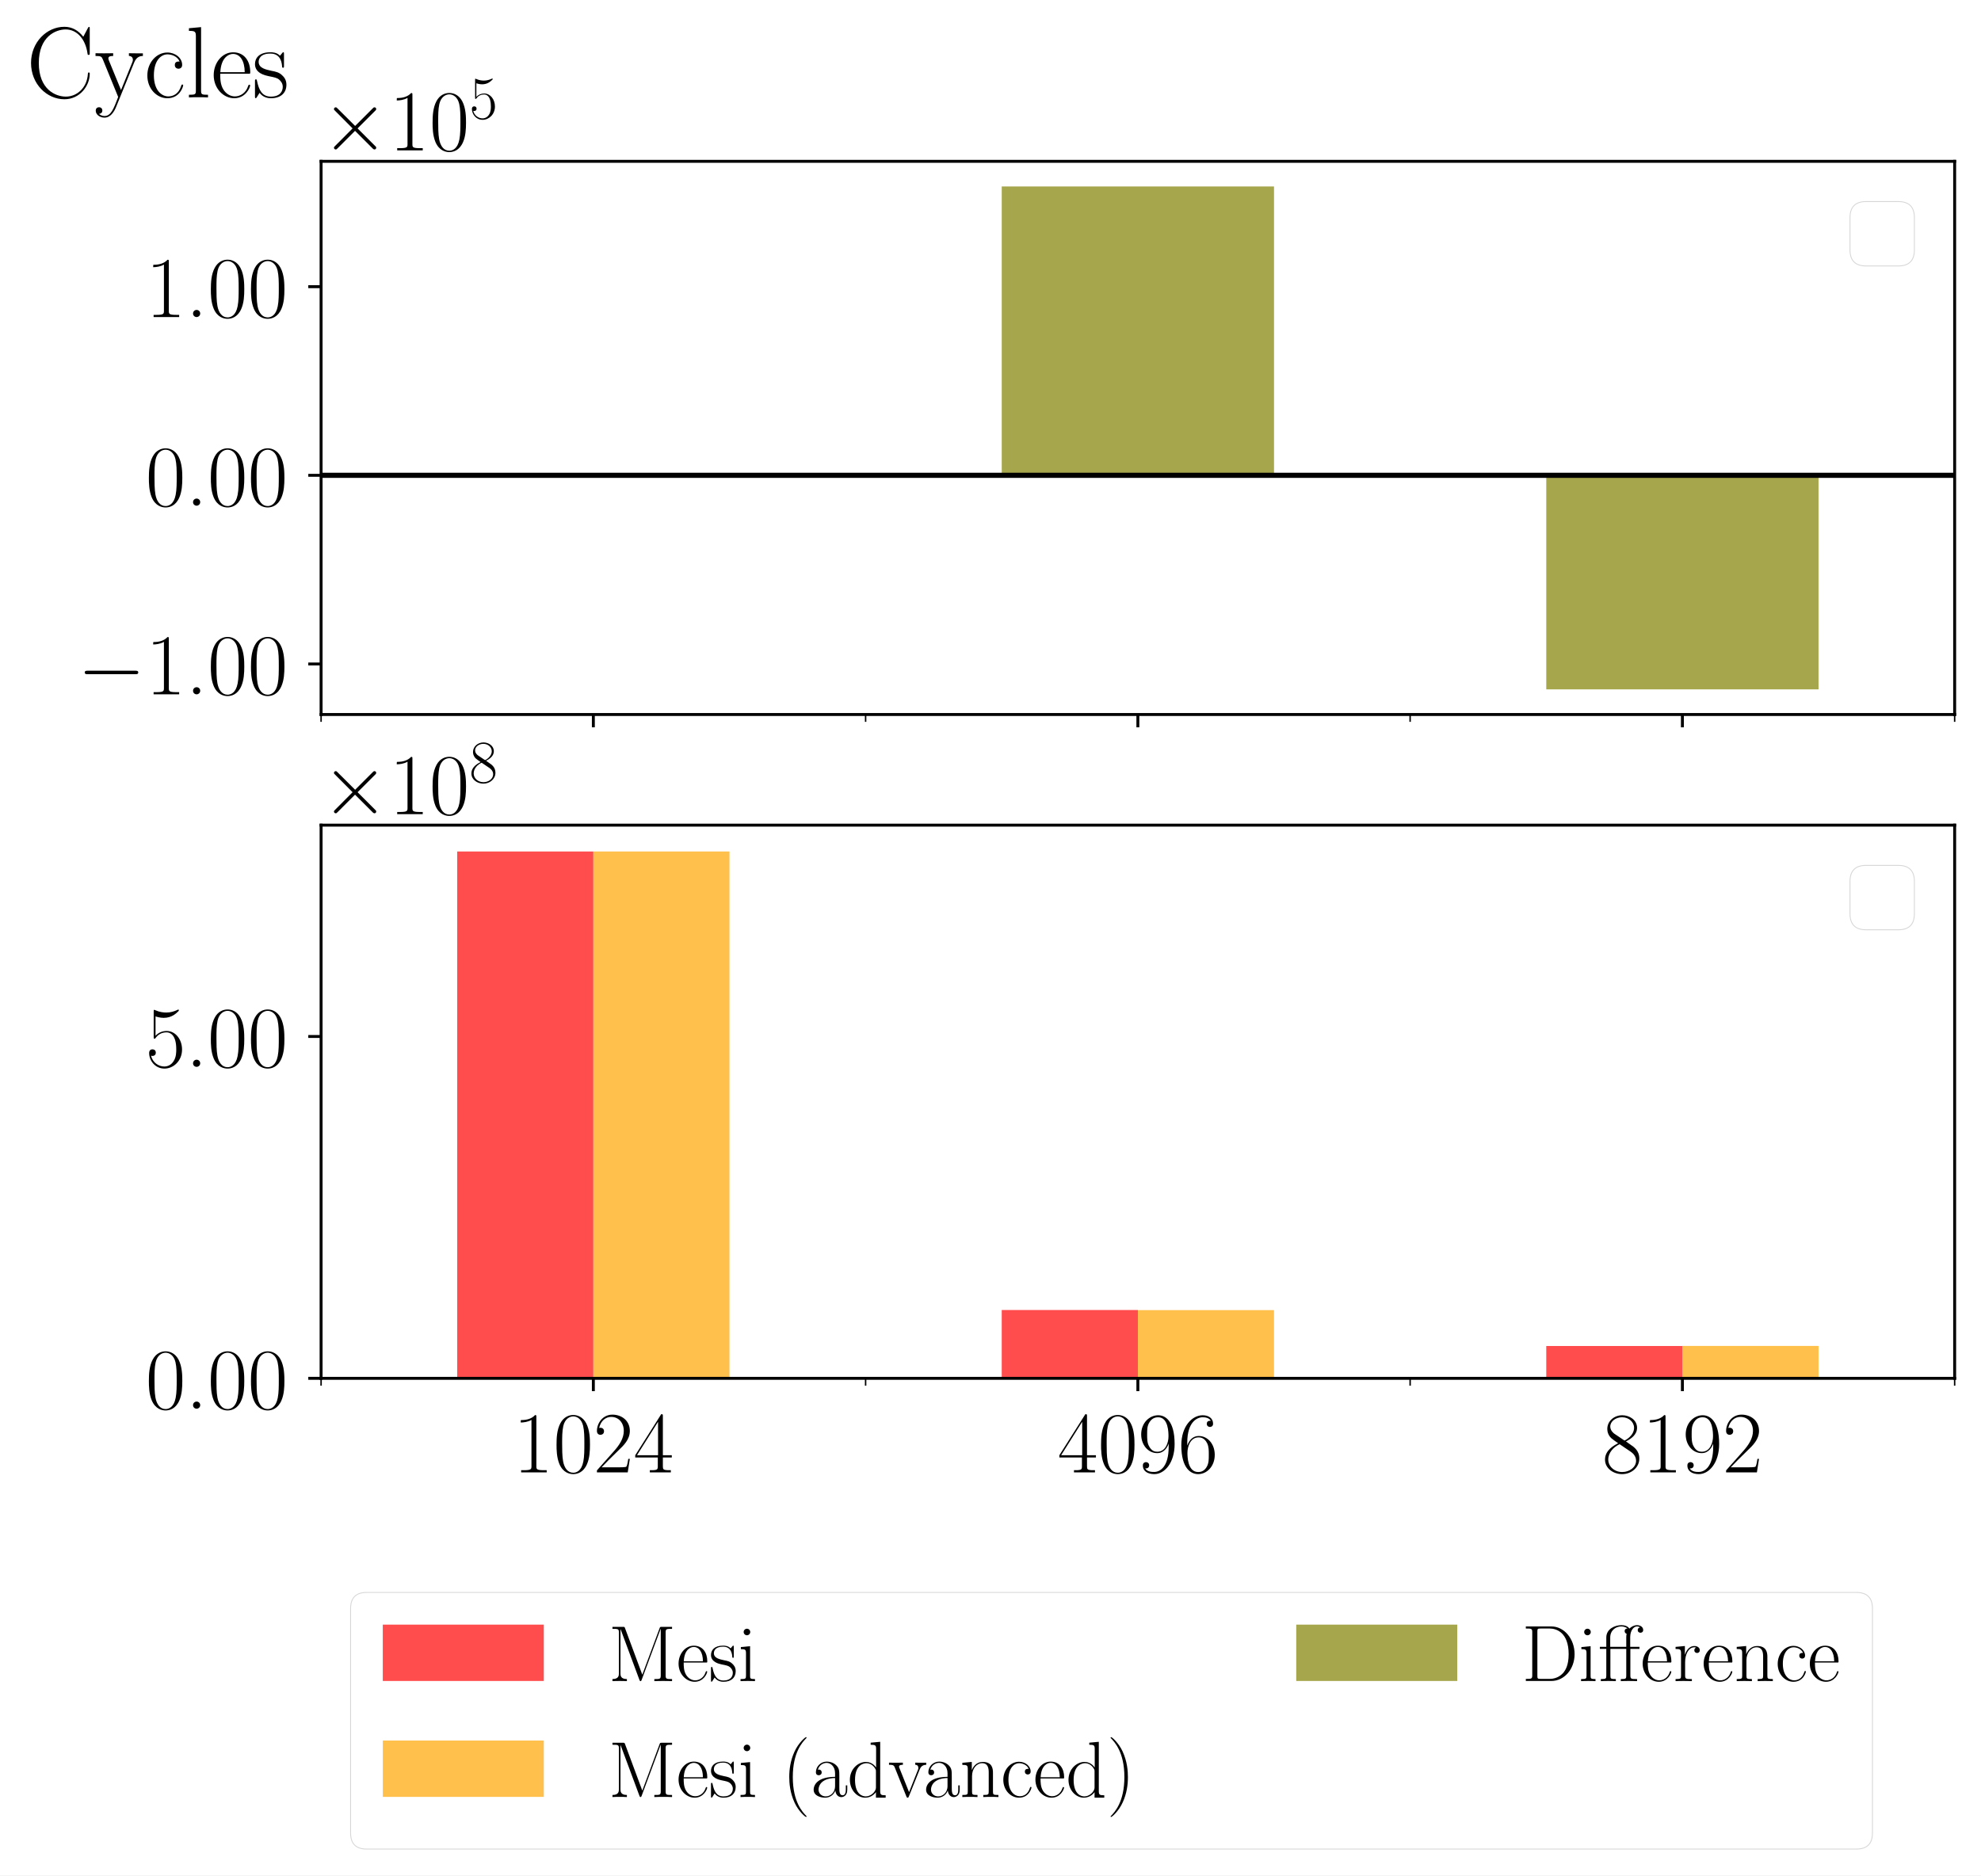
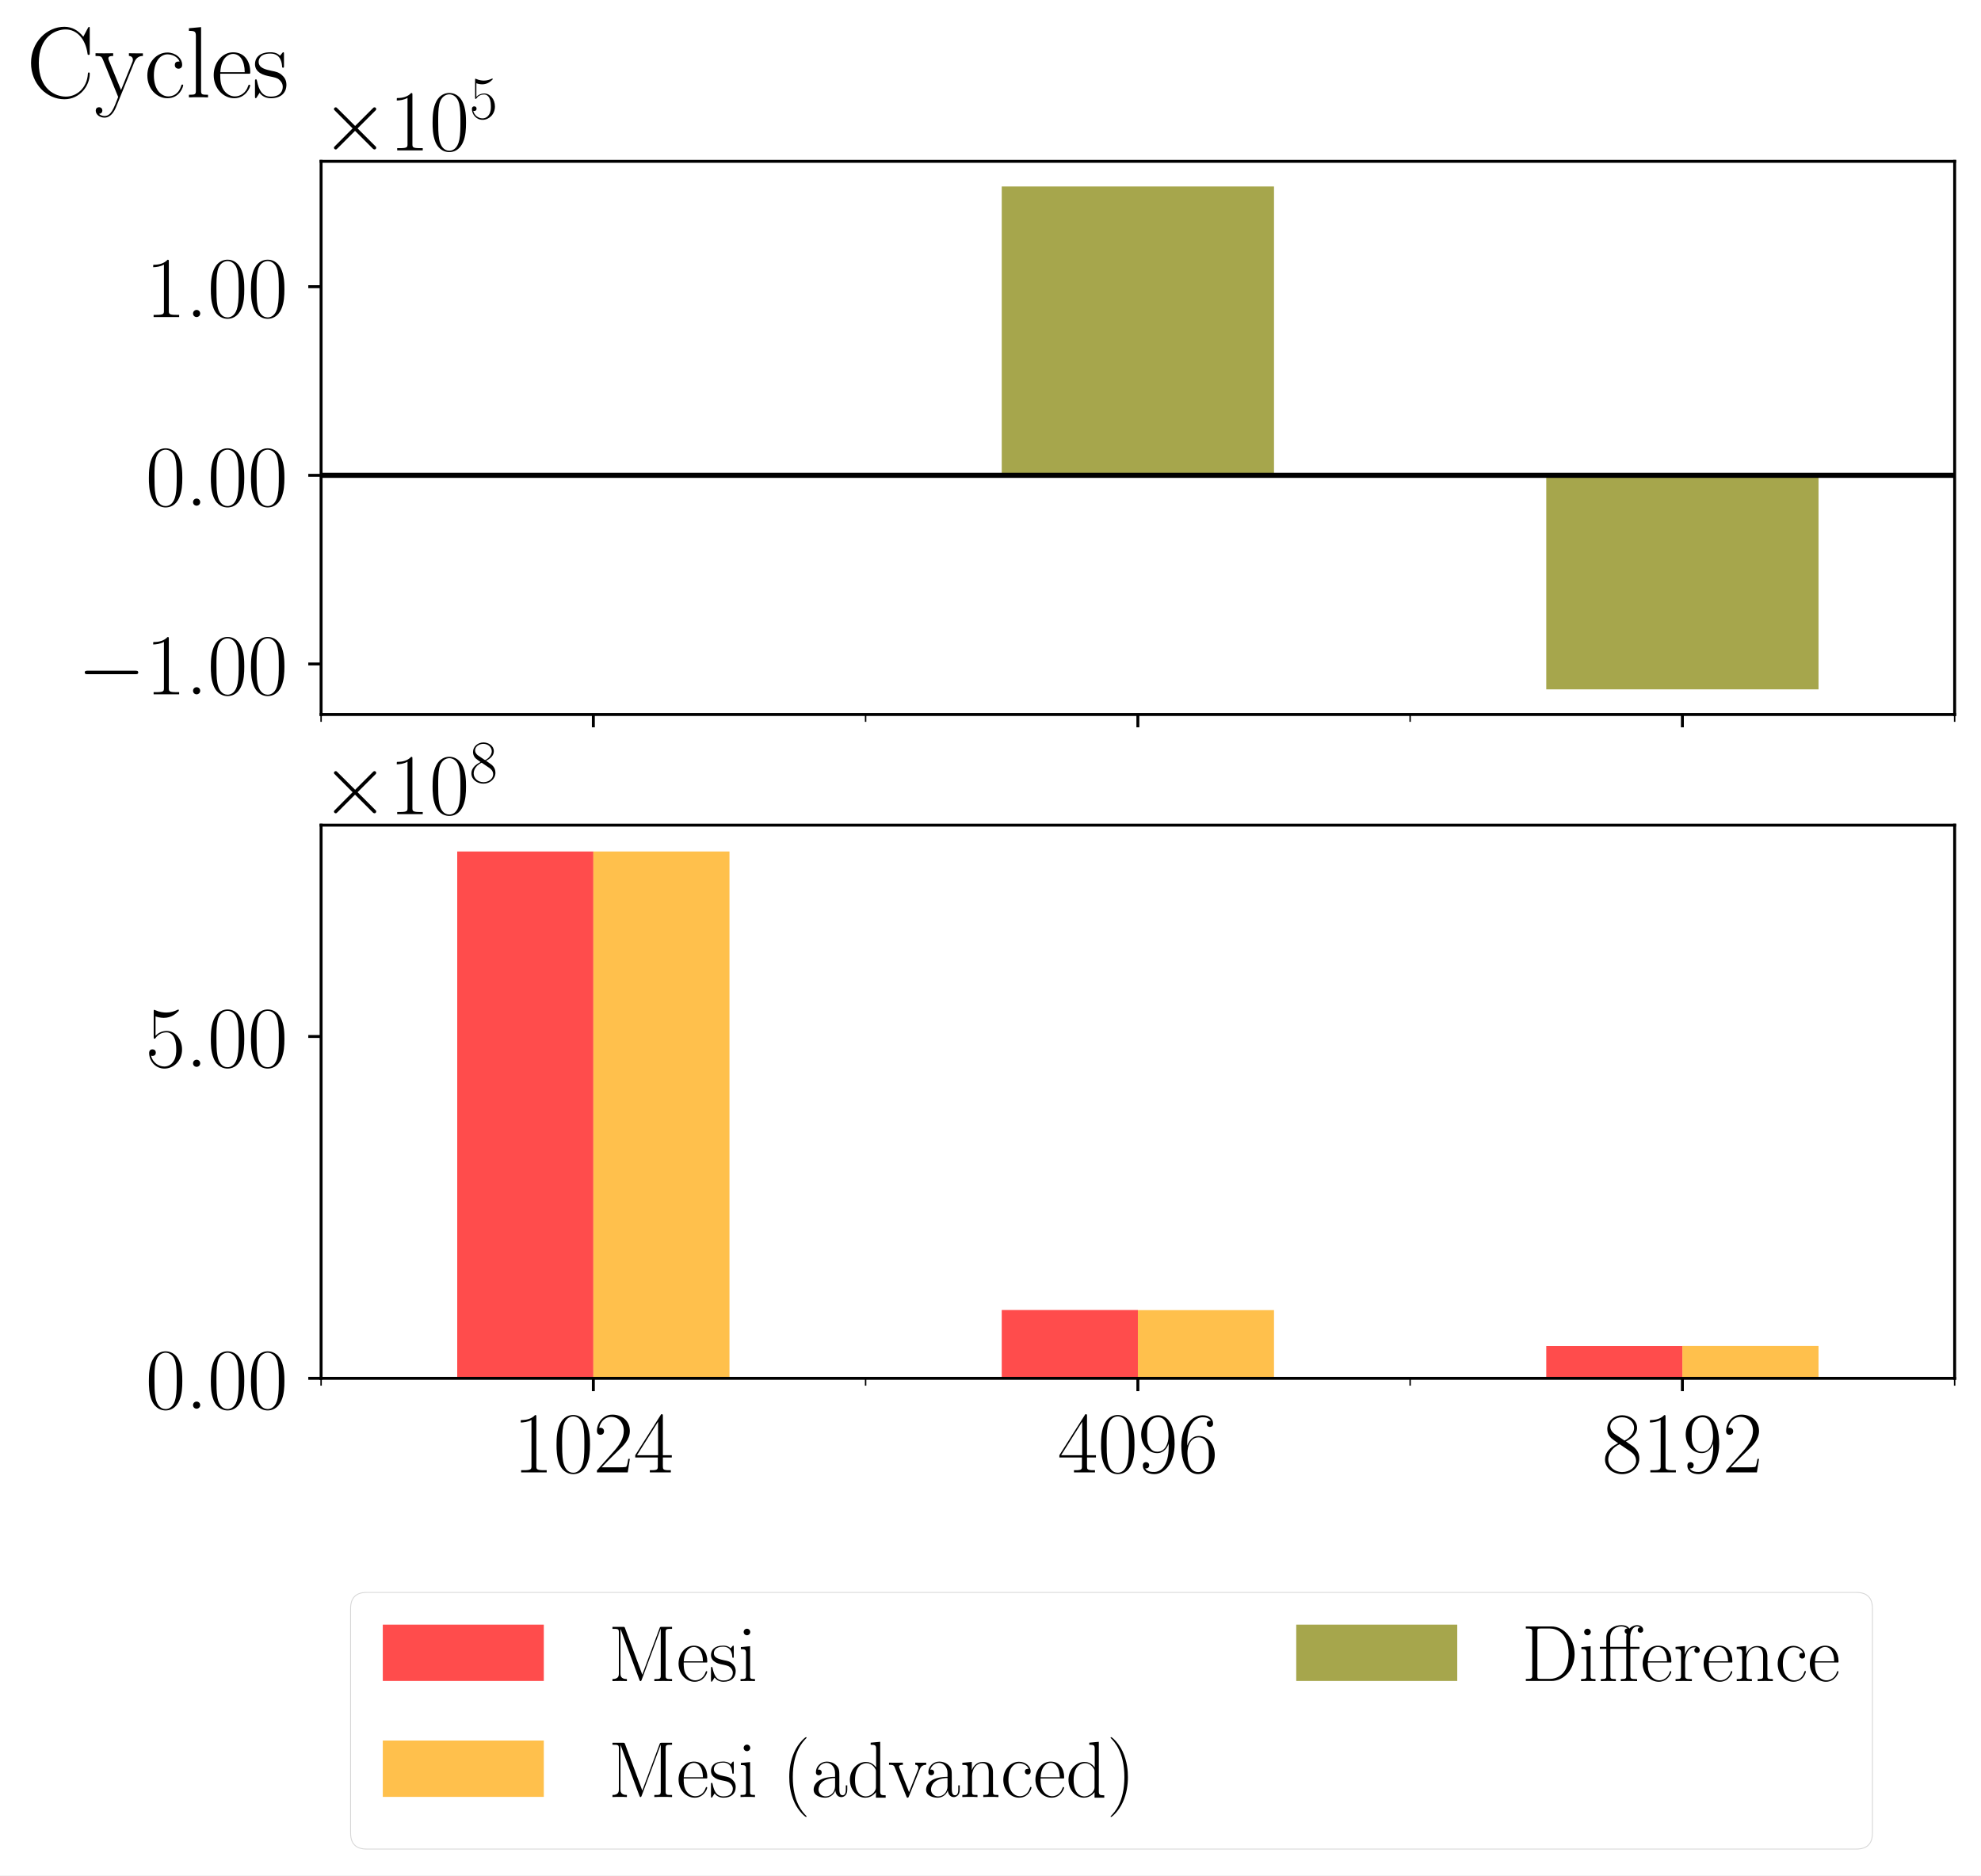
<svg xmlns="http://www.w3.org/2000/svg" xmlns:xlink="http://www.w3.org/1999/xlink" width="541.343pt" height="512.597pt" viewBox="0 0 541.343 512.597" version="1.1">
  <defs>
    <style type="text/css">*{stroke-linejoin: round; stroke-linecap: butt}</style>
  </defs>
  <g id="figure_1">
    <g id="patch_1">
      <path d="M 0 512.597  L 541.343 512.597  L 541.343 0  L 0 0  z " style="fill: #ffffff" />
    </g>
    <g id="axes_1">
      <g id="patch_2">
        <path d="M 87.743 195.294  L 534.143 195.294  L 534.143 44.094  L 87.743 44.094  z " style="fill: #ffffff" />
      </g>
      <g id="patch_3">
-         <path d="M 124.943 129.917  L 199.343 129.917  L 199.343 129.917  L 124.943 129.917  z " clip-path="url(#p1615f0c274)" style="fill: #808000; opacity: 0.7" />
+         <path d="M 124.943 129.917  L 199.343 129.917  L 199.343 129.917  L 124.943 129.917  z " clip-path="url(#pe94040ec14)" style="fill: #808000; opacity: 0.7" />
      </g>
      <g id="patch_4">
-         <path d="M 273.743 129.917  L 348.143 129.917  L 348.143 50.966  L 273.743 50.966  z " clip-path="url(#p1615f0c274)" style="fill: #808000; opacity: 0.7" />
+         <path d="M 273.743 129.917  L 348.143 129.917  L 348.143 50.966  L 273.743 50.966  z " clip-path="url(#pe94040ec14)" style="fill: #808000; opacity: 0.7" />
      </g>
      <g id="patch_5">
-         <path d="M 422.543 129.917  L 496.943 129.917  L 496.943 188.421  L 422.543 188.421  z " clip-path="url(#p1615f0c274)" style="fill: #808000; opacity: 0.7" />
+         <path d="M 422.543 129.917  L 496.943 129.917  L 496.943 188.421  L 422.543 188.421  z " clip-path="url(#pe94040ec14)" style="fill: #808000; opacity: 0.7" />
      </g>
      <g id="matplotlib.axis_1">
        <g id="xtick_1">
          <g id="line2d_1">
            <defs>
-               <path id="mb2a5b964a5" d="M 0 0  L 0 3.5  " style="stroke: #000000; stroke-width: 0.8" />
+               <path id="mbce9e955ef" d="M 0 0  L 0 3.5  " style="stroke: #000000; stroke-width: 0.8" />
            </defs>
            <g>
-               <use xlink:href="#mb2a5b964a5" x="162.143" y="195.294" style="stroke: #000000; stroke-width: 0.8" />
+               <use xlink:href="#mbce9e955ef" x="162.143" y="195.294" style="stroke: #000000; stroke-width: 0.8" />
            </g>
          </g>
        </g>
        <g id="xtick_2">
          <g id="line2d_2">
            <g>
-               <use xlink:href="#mb2a5b964a5" x="310.943" y="195.294" style="stroke: #000000; stroke-width: 0.8" />
+               <use xlink:href="#mbce9e955ef" x="310.943" y="195.294" style="stroke: #000000; stroke-width: 0.8" />
            </g>
          </g>
        </g>
        <g id="xtick_3">
          <g id="line2d_3">
            <g>
-               <use xlink:href="#mb2a5b964a5" x="459.743" y="195.294" style="stroke: #000000; stroke-width: 0.8" />
+               <use xlink:href="#mbce9e955ef" x="459.743" y="195.294" style="stroke: #000000; stroke-width: 0.8" />
            </g>
          </g>
        </g>
        <g id="xtick_4">
          <g id="line2d_4">
            <defs>
-               <path id="m99816c0e45" d="M 0 0  L 0 2  " style="stroke: #000000; stroke-width: 0.4" />
+               <path id="mc135e0cf65" d="M 0 0  L 0 2  " style="stroke: #000000; stroke-width: 0.4" />
            </defs>
            <g>
-               <use xlink:href="#m99816c0e45" x="87.743" y="195.294" style="stroke: #000000; stroke-width: 0.4" />
+               <use xlink:href="#mc135e0cf65" x="87.743" y="195.294" style="stroke: #000000; stroke-width: 0.4" />
            </g>
          </g>
        </g>
        <g id="xtick_5">
          <g id="line2d_5">
            <g>
-               <use xlink:href="#m99816c0e45" x="236.543" y="195.294" style="stroke: #000000; stroke-width: 0.4" />
+               <use xlink:href="#mc135e0cf65" x="236.543" y="195.294" style="stroke: #000000; stroke-width: 0.4" />
            </g>
          </g>
        </g>
        <g id="xtick_6">
          <g id="line2d_6">
            <g>
-               <use xlink:href="#m99816c0e45" x="385.343" y="195.294" style="stroke: #000000; stroke-width: 0.4" />
+               <use xlink:href="#mc135e0cf65" x="385.343" y="195.294" style="stroke: #000000; stroke-width: 0.4" />
            </g>
          </g>
        </g>
        <g id="xtick_7">
          <g id="line2d_7">
            <g>
-               <use xlink:href="#m99816c0e45" x="534.143" y="195.294" style="stroke: #000000; stroke-width: 0.4" />
+               <use xlink:href="#mc135e0cf65" x="534.143" y="195.294" style="stroke: #000000; stroke-width: 0.4" />
            </g>
          </g>
        </g>
      </g>
      <g id="matplotlib.axis_2">
        <g id="ytick_1">
          <g id="line2d_8">
            <defs>
-               <path id="m7b790ea68e" d="M 0 0  L -3.5 0  " style="stroke: #000000; stroke-width: 0.8" />
+               <path id="m83513dfde8" d="M 0 0  L -3.5 0  " style="stroke: #000000; stroke-width: 0.8" />
            </defs>
            <g>
-               <use xlink:href="#m7b790ea68e" x="87.743" y="181.477" style="stroke: #000000; stroke-width: 0.8" />
+               <use xlink:href="#m83513dfde8" x="87.743" y="181.477" style="stroke: #000000; stroke-width: 0.8" />
            </g>
          </g>
          <g id="text_1">
            <g transform="translate(21.17931 189.7796)scale(0.24 -0.24)">
              <defs>
                <path id="CMSY10-0" d="M 4218 1472  C 4326 1472 4442 1472 4442 1600  C 4442 1728 4326 1728 4218 1728  L 755 1728  C 646 1728 531 1728 531 1600  C 531 1472 646 1472 755 1472  L 4218 1472  z " transform="scale(0.015625)" />
                <path id="CMR17-31" d="M 1702 4058  C 1702 4192 1696 4192 1606 4192  C 1357 3916 979 3827 621 3827  C 602 3827 570 3827 563 3808  C 557 3795 557 3782 557 3648  C 755 3648 1088 3686 1344 3839  L 1344 461  C 1344 236 1331 160 781 160  L 589 160  L 589 0  C 896 0 1216 0 1523 0  C 1830 0 2150 0 2458 0  L 2458 160  L 2266 160  C 1715 160 1702 230 1702 458  L 1702 4058  z " transform="scale(0.015625)" />
                <path id="CMR17-2e" d="M 1062 261  C 1062 420 934 522 800 522  C 672 522 538 420 538 261  C 538 102 666 0 800 0  C 928 0 1062 102 1062 261  z " transform="scale(0.015625)" />
                <path id="CMR17-30" d="M 2688 2025  C 2688 2416 2682 3080 2413 3591  C 2176 4039 1798 4198 1466 4198  C 1158 4198 768 4058 525 3597  C 269 3118 243 2524 243 2025  C 243 1661 250 1106 448 619  C 723 -39 1216 -128 1466 -128  C 1760 -128 2208 -7 2470 600  C 2662 1042 2688 1559 2688 2025  z M 1466 -26  C 1056 -26 813 325 723 812  C 653 1188 653 1738 653 2096  C 653 2588 653 2997 736 3387  C 858 3929 1216 4096 1466 4096  C 1728 4096 2067 3923 2189 3400  C 2272 3036 2278 2607 2278 2096  C 2278 1680 2278 1169 2202 792  C 2067 95 1690 -26 1466 -26  z " transform="scale(0.015625)" />
              </defs>
              <use xlink:href="#CMSY10-0" transform="scale(0.996264)" />
              <use xlink:href="#CMR17-31" transform="translate(77.48747 0)scale(0.996264)" />
              <use xlink:href="#CMR17-2e" transform="translate(123.1779 0)scale(0.996264)" />
              <use xlink:href="#CMR17-30" transform="translate(148.049 0)scale(0.996264)" />
              <use xlink:href="#CMR17-30" transform="translate(193.7395 0)scale(0.996264)" />
            </g>
          </g>
        </g>
        <g id="ytick_2">
          <g id="line2d_9">
            <g>
-               <use xlink:href="#m7b790ea68e" x="87.743" y="129.917" style="stroke: #000000; stroke-width: 0.8" />
+               <use xlink:href="#m83513dfde8" x="87.743" y="129.917" style="stroke: #000000; stroke-width: 0.8" />
            </g>
          </g>
          <g id="text_2">
            <g transform="translate(39.77631 138.2197)scale(0.24 -0.24)">
              <use xlink:href="#CMR17-30" transform="scale(0.996264)" />
              <use xlink:href="#CMR17-2e" transform="translate(45.69048 0)scale(0.996264)" />
              <use xlink:href="#CMR17-30" transform="translate(70.56154 0)scale(0.996264)" />
              <use xlink:href="#CMR17-30" transform="translate(116.252 0)scale(0.996264)" />
            </g>
          </g>
        </g>
        <g id="ytick_3">
          <g id="line2d_10">
            <g>
-               <use xlink:href="#m7b790ea68e" x="87.743" y="78.358" style="stroke: #000000; stroke-width: 0.8" />
+               <use xlink:href="#m83513dfde8" x="87.743" y="78.358" style="stroke: #000000; stroke-width: 0.8" />
            </g>
          </g>
          <g id="text_3">
            <g transform="translate(39.77631 86.6598)scale(0.24 -0.24)">
              <use xlink:href="#CMR17-31" transform="scale(0.996264)" />
              <use xlink:href="#CMR17-2e" transform="translate(45.69048 0)scale(0.996264)" />
              <use xlink:href="#CMR17-30" transform="translate(70.56154 0)scale(0.996264)" />
              <use xlink:href="#CMR17-30" transform="translate(116.252 0)scale(0.996264)" />
            </g>
          </g>
        </g>
        <g id="text_4">
          <g transform="translate(7.2 26.5718)scale(0.28 -0.28)">
            <defs>
              <path id="CMR17-43" d="M 3974 4289  C 3974 4403 3968 4410 3930 4410  C 3904 4410 3898 4403 3853 4327  L 3571 3792  C 3258 4187 2874 4416 2381 4416  C 1286 4416 294 3456 294 2148  C 294 826 1286 -128 2387 -128  C 3366 -128 3974 730 3974 1461  C 3974 1524 3974 1550 3917 1550  C 3866 1550 3866 1531 3859 1474  C 3808 585 3168 38 2477 38  C 1824 38 781 495 781 2147  C 781 3805 1843 4250 2464 4250  C 3187 4250 3712 3628 3834 2745  C 3846 2668 3846 2655 3904 2655  C 3974 2655 3974 2668 3974 2783  L 3974 4289  z " transform="scale(0.015625)" />
              <path id="CMR17-79" d="M 2496 2197  C 2656 2586 2944 2586 3034 2586  L 3034 2752  C 2912 2752 2752 2752 2630 2752  C 2496 2752 2285 2752 2157 2758  L 2157 2592  C 2400 2573 2406 2394 2406 2343  C 2406 2280 2394 2248 2362 2171  L 1664 449  L 902 2306  C 870 2382 870 2426 870 2433  C 870 2573 1018 2586 1171 2586  L 1171 2758  C 1018 2752 742 2752 582 2752  C 410 2752 205 2752 64 2758  L 64 2586  C 410 2586 448 2554 531 2350  L 1485 15  C 1197 -738 1030 -1178 627 -1178  C 557 -1178 397 -1159 282 -1044  C 429 -1031 493 -942 493 -833  C 493 -725 416 -629 288 -629  C 147 -629 77 -725 77 -840  C 77 -1095 339 -1280 627 -1280  C 998 -1280 1229 -922 1357 -604  L 2496 2197  z " transform="scale(0.015625)" />
              <path id="CMR17-63" d="M 2234 2240  C 2112 2240 1933 2240 1933 2017  C 1933 1838 2080 1787 2163 1787  C 2208 1787 2394 1807 2394 2024  C 2394 2467 1958 2803 1466 2803  C 787 2803 211 2178 211 1363  C 211 516 813 -64 1466 -64  C 2259 -64 2458 677 2458 748  C 2458 774 2451 793 2406 793  C 2362 793 2355 787 2330 703  C 2163 180 1798 51 1523 51  C 1114 51 621 427 621 1369  C 621 2338 1094 2688 1472 2688  C 1722 2688 2093 2573 2234 2240  z " transform="scale(0.015625)" />
              <path id="CMR17-6c" d="M 979 4396  L 218 4326  L 218 4160  C 595 4160 653 4122 653 3817  L 653 426  C 653 184 627 153 218 153  L 218 -13  C 371 0 653 0 813 0  C 979 0 1261 0 1414 -13  L 1414 153  C 1005 153 979 178 979 426  L 979 4396  z " transform="scale(0.015625)" />
              <path id="CMR17-65" d="M 2438 1472  C 2464 1498 2464 1511 2464 1576  C 2464 2238 2118 2816 1389 2816  C 710 2816 173 2169 173 1383  C 173 551 781 -64 1459 -64  C 2176 -64 2458 607 2458 740  C 2458 784 2419 784 2406 784  C 2362 784 2355 771 2330 696  C 2189 265 1837 51 1504 51  C 1229 51 954 203 781 480  C 582 803 582 1176 582 1472  L 2438 1472  z M 589 1568  C 634 2505 1126 2714 1382 2714  C 1818 2714 2112 2297 2118 1568  L 589 1568  z " transform="scale(0.015625)" />
              <path id="CMR17-73" d="M 1978 2697  C 1978 2813 1971 2819 1933 2819  C 1907 2819 1901 2813 1824 2717  C 1805 2691 1747 2626 1728 2601  C 1523 2819 1235 2819 1126 2819  C 416 2819 160 2447 160 2076  C 160 1498 813 1365 998 1325  C 1402 1243 1542 1217 1677 1101  C 1760 1025 1901 884 1901 654  C 1901 384 1747 38 1158 38  C 602 38 403 460 288 1021  C 269 1110 269 1117 218 1117  C 166 1117 160 1110 160 983  L 160 63  C 160 -51 166 -58 205 -58  C 237 -58 243 -51 275 0  C 314 57 410 211 448 276  C 576 103 800 -64 1158 -64  C 1792 -64 2131 283 2131 784  C 2131 1112 1958 1285 1875 1362  C 1683 1561 1459 1606 1190 1657  C 838 1735 390 1825 390 2217  C 390 2383 480 2737 1126 2737  C 1811 2737 1850 2094 1862 1888  C 1869 1856 1901 1849 1920 1849  C 1978 1849 1978 1869 1978 1978  L 1978 2697  z " transform="scale(0.015625)" />
            </defs>
            <use xlink:href="#CMR17-43" transform="scale(0.996264)" />
            <use xlink:href="#CMR17-79" transform="translate(66.50988 0)scale(0.996264)" />
            <use xlink:href="#CMR17-63" transform="translate(114.8028 0)scale(0.996264)" />
            <use xlink:href="#CMR17-6c" transform="translate(155.2885 0)scale(0.996264)" />
            <use xlink:href="#CMR17-65" transform="translate(180.1595 0)scale(0.996264)" />
            <use xlink:href="#CMR17-73" transform="translate(220.6452 0)scale(0.996264)" />
          </g>
        </g>
        <g id="text_5">
          <g transform="translate(87.7425 41.09368)scale(0.24 -0.24)">
            <defs>
              <path id="CMSY10-2" d="M 2490 1785  L 1210 3059  C 1133 3136 1120 3148 1069 3148  C 1005 3148 941 3091 941 3020  C 941 2976 954 2963 1024 2892  L 2304 1606  L 1024 320  C 954 249 941 236 941 192  C 941 121 1005 64 1069 64  C 1120 64 1133 76 1210 153  L 2483 1427  L 3808 102  C 3821 96 3866 64 3904 64  C 3981 64 4032 121 4032 192  C 4032 204 4032 230 4013 262  C 4006 275 2989 1280 2669 1606  L 3840 2777  C 3872 2816 3968 2899 4000 2937  C 4006 2950 4032 2976 4032 3020  C 4032 3091 3981 3148 3904 3148  C 3853 3148 3827 3123 3757 3052  L 2490 1785  z " transform="scale(0.015625)" />
              <path id="CMR17-35" d="M 730 3692  C 794 3666 1056 3584 1325 3584  C 1920 3584 2246 3911 2432 4100  C 2432 4157 2432 4192 2394 4192  C 2387 4192 2374 4192 2323 4163  C 2099 4058 1837 3973 1517 3973  C 1325 3973 1037 3999 723 4139  C 653 4171 640 4171 634 4171  C 602 4171 595 4164 595 4037  L 595 2203  C 595 2089 595 2057 659 2057  C 691 2057 704 2070 736 2114  C 941 2401 1222 2522 1542 2522  C 1766 2522 2246 2382 2246 1289  C 2246 1085 2246 715 2054 421  C 1894 159 1645 25 1370 25  C 947 25 518 320 403 814  C 429 807 480 795 506 795  C 589 795 749 840 749 1038  C 749 1210 627 1280 506 1280  C 358 1280 262 1190 262 1011  C 262 454 704 -128 1382 -128  C 2042 -128 2669 440 2669 1264  C 2669 2030 2170 2624 1549 2624  C 1222 2624 947 2503 730 2274  L 730 3692  z " transform="scale(0.015625)" />
            </defs>
            <use xlink:href="#CMSY10-2" transform="scale(0.996264)" />
            <use xlink:href="#CMR17-31" transform="translate(77.48747 0)scale(0.996264)" />
            <use xlink:href="#CMR17-30" transform="translate(123.1779 0)scale(0.996264)" />
            <use xlink:href="#CMR17-35" transform="translate(168.8684 36.15364)scale(0.697382)" />
          </g>
        </g>
      </g>
      <g id="line2d_11">
-         <path d="M 87.743 129.917  L 534.143 129.917  " clip-path="url(#p1615f0c274)" style="fill: none; stroke: #000000; stroke-width: 1.4; stroke-linecap: square" />
+         <path d="M 87.743 129.917  L 534.143 129.917  " clip-path="url(#pe94040ec14)" style="fill: none; stroke: #000000; stroke-width: 1.4; stroke-linecap: square" />
      </g>
      <g id="patch_6">
        <path d="M 87.743 195.294  L 87.743 44.094  " style="fill: none; stroke: #000000; stroke-width: 0.8; stroke-linejoin: miter; stroke-linecap: square" />
      </g>
      <g id="patch_7">
        <path d="M 534.143 195.294  L 534.143 44.094  " style="fill: none; stroke: #000000; stroke-width: 0.8; stroke-linejoin: miter; stroke-linecap: square" />
      </g>
      <g id="patch_8">
        <path d="M 87.743 195.294  L 534.143 195.294  " style="fill: none; stroke: #000000; stroke-width: 0.8; stroke-linejoin: miter; stroke-linecap: square" />
      </g>
      <g id="patch_9">
        <path d="M 87.743 44.094  L 534.143 44.094  " style="fill: none; stroke: #000000; stroke-width: 0.8; stroke-linejoin: miter; stroke-linecap: square" />
      </g>
-       <g id="legend_1">
-         <g id="patch_10">
-           <path d="M 509.943 72.694  L 518.743 72.694  Q 523.143 72.694 523.143 68.294  L 523.143 59.494  Q 523.143 55.094 518.743 55.094  L 509.943 55.094  Q 505.543 55.094 505.543 59.494  L 505.543 68.294  Q 505.543 72.694 509.943 72.694  z " style="fill: #ffffff; opacity: 0.8; stroke: #cccccc; stroke-width: 0.24; stroke-linejoin: miter" />
-         </g>
-       </g>
    </g>
    <g id="axes_2">
+       <g id="patch_10">
+         <path d="M 87.743 376.734  L 534.143 376.734  L 534.143 225.534  L 87.743 225.534  z " style="fill: #ffffff" />
+       </g>
      <g id="patch_11">
-         <path d="M 87.743 376.734  L 534.143 376.734  L 534.143 225.534  L 87.743 225.534  z " style="fill: #ffffff" />
+         <path d="M 124.943 376.734  L 162.143 376.734  L 162.143 232.734  L 124.943 232.734  z " clip-path="url(#p2398189913)" style="fill: #ff0000; opacity: 0.7" />
      </g>
      <g id="patch_12">
-         <path d="M 124.943 376.734  L 162.143 376.734  L 162.143 232.734  L 124.943 232.734  z " clip-path="url(#pf47540bbe6)" style="fill: #ff0000; opacity: 0.7" />
+         <path d="M 273.743 376.734  L 310.943 376.734  L 310.943 358.06  L 273.743 358.06  z " clip-path="url(#p2398189913)" style="fill: #ff0000; opacity: 0.7" />
      </g>
      <g id="patch_13">
-         <path d="M 273.743 376.734  L 310.943 376.734  L 310.943 358.06  L 273.743 358.06  z " clip-path="url(#pf47540bbe6)" style="fill: #ff0000; opacity: 0.7" />
+         <path d="M 422.543 376.734  L 459.743 376.734  L 459.743 367.897  L 422.543 367.897  z " clip-path="url(#p2398189913)" style="fill: #ff0000; opacity: 0.7" />
      </g>
      <g id="patch_14">
-         <path d="M 422.543 376.734  L 459.743 376.734  L 459.743 367.897  L 422.543 367.897  z " clip-path="url(#pf47540bbe6)" style="fill: #ff0000; opacity: 0.7" />
+         <path d="M 162.143 376.734  L 199.343 376.734  L 199.343 232.734  L 162.143 232.734  z " clip-path="url(#p2398189913)" style="fill: #ffa500; opacity: 0.7" />
      </g>
      <g id="patch_15">
-         <path d="M 162.143 376.734  L 199.343 376.734  L 199.343 232.734  L 162.143 232.734  z " clip-path="url(#pf47540bbe6)" style="fill: #ffa500; opacity: 0.7" />
+         <path d="M 310.943 376.734  L 348.143 376.734  L 348.143 358.088  L 310.943 358.088  z " clip-path="url(#p2398189913)" style="fill: #ffa500; opacity: 0.7" />
      </g>
      <g id="patch_16">
-         <path d="M 310.943 376.734  L 348.143 376.734  L 348.143 358.088  L 310.943 358.088  z " clip-path="url(#pf47540bbe6)" style="fill: #ffa500; opacity: 0.7" />
-       </g>
-       <g id="patch_17">
-         <path d="M 459.743 376.734  L 496.943 376.734  L 496.943 367.876  L 459.743 367.876  z " clip-path="url(#pf47540bbe6)" style="fill: #ffa500; opacity: 0.7" />
+         <path d="M 459.743 376.734  L 496.943 376.734  L 496.943 367.876  L 459.743 367.876  z " clip-path="url(#p2398189913)" style="fill: #ffa500; opacity: 0.7" />
      </g>
      <g id="matplotlib.axis_3">
        <g id="xtick_8">
          <g id="line2d_12">
            <g>
-               <use xlink:href="#mb2a5b964a5" x="162.143" y="376.734" style="stroke: #000000; stroke-width: 0.8" />
+               <use xlink:href="#mbce9e955ef" x="162.143" y="376.734" style="stroke: #000000; stroke-width: 0.8" />
            </g>
          </g>
          <g id="text_6">
            <g transform="translate(140.2111 402.4381)scale(0.24 -0.24)">
              <defs>
                <path id="CMR17-32" d="M 2669 989  L 2554 989  C 2490 536 2438 459 2413 420  C 2381 369 1920 369 1830 369  L 602 369  C 832 619 1280 1072 1824 1597  C 2214 1967 2669 2402 2669 3035  C 2669 3790 2067 4224 1395 4224  C 691 4224 262 3604 262 3030  C 262 2780 448 2748 525 2748  C 589 2748 781 2787 781 3010  C 781 3207 614 3264 525 3264  C 486 3264 448 3258 422 3245  C 544 3790 915 4058 1306 4058  C 1862 4058 2227 3617 2227 3035  C 2227 2479 1901 2000 1536 1584  L 262 146  L 262 0  L 2515 0  L 2669 989  z " transform="scale(0.015625)" />
                <path id="CMR17-34" d="M 2150 4122  C 2150 4256 2144 4256 2029 4256  L 128 1254  L 128 1088  L 1779 1088  L 1779 457  C 1779 224 1766 160 1318 160  L 1197 160  L 1197 0  C 1402 0 1747 0 1965 0  C 2182 0 2528 0 2733 0  L 2733 160  L 2611 160  C 2163 160 2150 224 2150 457  L 2150 1088  L 2803 1088  L 2803 1254  L 2150 1254  L 2150 4122  z M 1798 3703  L 1798 1254  L 256 1254  L 1798 3703  z " transform="scale(0.015625)" />
              </defs>
              <use xlink:href="#CMR17-31" transform="scale(0.996264)" />
              <use xlink:href="#CMR17-30" transform="translate(45.69048 0)scale(0.996264)" />
              <use xlink:href="#CMR17-32" transform="translate(91.38095 0)scale(0.996264)" />
              <use xlink:href="#CMR17-34" transform="translate(137.0714 0)scale(0.996264)" />
            </g>
          </g>
        </g>
        <g id="xtick_9">
          <g id="line2d_13">
            <g>
-               <use xlink:href="#mb2a5b964a5" x="310.943" y="376.734" style="stroke: #000000; stroke-width: 0.8" />
+               <use xlink:href="#mbce9e955ef" x="310.943" y="376.734" style="stroke: #000000; stroke-width: 0.8" />
            </g>
          </g>
          <g id="text_7">
            <g transform="translate(289.0111 402.4381)scale(0.24 -0.24)">
              <defs>
                <path id="CMR17-39" d="M 2253 1864  C 2253 464 1670 31 1190 31  C 1043 31 685 31 538 294  C 704 268 826 357 826 518  C 826 692 685 749 595 749  C 538 749 365 723 365 506  C 365 71 742 -128 1203 -128  C 1939 -128 2688 674 2688 2073  C 2688 3817 1971 4179 1485 4179  C 851 4179 243 3628 243 2778  C 243 1991 762 1408 1414 1408  C 1952 1408 2189 1903 2253 2112  L 2253 1864  z M 1427 1510  C 1254 1510 1011 1542 813 1922  C 678 2169 678 2461 678 2771  C 678 3146 678 3405 858 3684  C 947 3817 1114 4032 1485 4032  C 2240 4032 2240 2885 2240 2632  C 2240 2182 2035 1510 1427 1510  z " transform="scale(0.015625)" />
                <path id="CMR17-36" d="M 678 2176  C 678 3690 1395 4032 1811 4032  C 1946 4032 2272 4009 2400 3776  C 2298 3776 2106 3776 2106 3553  C 2106 3381 2246 3323 2336 3323  C 2394 3323 2566 3348 2566 3560  C 2566 3954 2246 4179 1805 4179  C 1043 4179 243 3390 243 1984  C 243 253 966 -128 1478 -128  C 2099 -128 2688 427 2688 1283  C 2688 2081 2170 2662 1517 2662  C 1126 2662 838 2407 678 1960  L 678 2176  z M 1478 25  C 691 25 691 1200 691 1436  C 691 1896 909 2560 1504 2560  C 1613 2560 1926 2560 2138 2120  C 2253 1870 2253 1609 2253 1289  C 2253 944 2253 690 2118 434  C 1978 171 1773 25 1478 25  z " transform="scale(0.015625)" />
              </defs>
              <use xlink:href="#CMR17-34" transform="scale(0.996264)" />
              <use xlink:href="#CMR17-30" transform="translate(45.69048 0)scale(0.996264)" />
              <use xlink:href="#CMR17-39" transform="translate(91.38095 0)scale(0.996264)" />
              <use xlink:href="#CMR17-36" transform="translate(137.0714 0)scale(0.996264)" />
            </g>
          </g>
        </g>
        <g id="xtick_10">
          <g id="line2d_14">
            <g>
-               <use xlink:href="#mb2a5b964a5" x="459.743" y="376.734" style="stroke: #000000; stroke-width: 0.8" />
+               <use xlink:href="#mbce9e955ef" x="459.743" y="376.734" style="stroke: #000000; stroke-width: 0.8" />
            </g>
          </g>
          <g id="text_8">
            <g transform="translate(437.8111 402.4381)scale(0.24 -0.24)">
              <defs>
                <path id="CMR17-38" d="M 1741 2264  C 2144 2467 2554 2773 2554 3263  C 2554 3841 1990 4179 1472 4179  C 890 4179 378 3759 378 3180  C 378 3021 416 2747 666 2505  C 730 2442 998 2251 1171 2130  C 883 1983 211 1634 211 934  C 211 279 838 -128 1459 -128  C 2144 -128 2720 362 2720 1010  C 2720 1590 2330 1857 2074 2029  L 1741 2264  z M 902 2822  C 851 2854 595 3051 595 3351  C 595 3739 998 4032 1459 4032  C 1965 4032 2336 3676 2336 3262  C 2336 2669 1670 2331 1638 2331  C 1632 2331 1626 2331 1574 2370  L 902 2822  z M 2080 1519  C 2176 1449 2483 1240 2483 851  C 2483 381 2010 25 1472 25  C 890 25 448 438 448 940  C 448 1443 838 1862 1280 2060  L 2080 1519  z " transform="scale(0.015625)" />
              </defs>
              <use xlink:href="#CMR17-38" transform="scale(0.996264)" />
              <use xlink:href="#CMR17-31" transform="translate(45.69048 0)scale(0.996264)" />
              <use xlink:href="#CMR17-39" transform="translate(91.38095 0)scale(0.996264)" />
              <use xlink:href="#CMR17-32" transform="translate(137.0714 0)scale(0.996264)" />
            </g>
          </g>
        </g>
        <g id="xtick_11">
          <g id="line2d_15">
            <g>
-               <use xlink:href="#m99816c0e45" x="87.743" y="376.734" style="stroke: #000000; stroke-width: 0.4" />
+               <use xlink:href="#mc135e0cf65" x="87.743" y="376.734" style="stroke: #000000; stroke-width: 0.4" />
            </g>
          </g>
        </g>
        <g id="xtick_12">
          <g id="line2d_16">
            <g>
-               <use xlink:href="#m99816c0e45" x="236.543" y="376.734" style="stroke: #000000; stroke-width: 0.4" />
+               <use xlink:href="#mc135e0cf65" x="236.543" y="376.734" style="stroke: #000000; stroke-width: 0.4" />
            </g>
          </g>
        </g>
        <g id="xtick_13">
          <g id="line2d_17">
            <g>
-               <use xlink:href="#m99816c0e45" x="385.343" y="376.734" style="stroke: #000000; stroke-width: 0.4" />
+               <use xlink:href="#mc135e0cf65" x="385.343" y="376.734" style="stroke: #000000; stroke-width: 0.4" />
            </g>
          </g>
        </g>
        <g id="xtick_14">
          <g id="line2d_18">
            <g>
-               <use xlink:href="#m99816c0e45" x="534.143" y="376.734" style="stroke: #000000; stroke-width: 0.4" />
+               <use xlink:href="#mc135e0cf65" x="534.143" y="376.734" style="stroke: #000000; stroke-width: 0.4" />
            </g>
          </g>
        </g>
      </g>
      <g id="matplotlib.axis_4">
        <g id="ytick_4">
          <g id="line2d_19">
            <g>
-               <use xlink:href="#m7b790ea68e" x="87.743" y="376.734" style="stroke: #000000; stroke-width: 0.8" />
+               <use xlink:href="#m83513dfde8" x="87.743" y="376.734" style="stroke: #000000; stroke-width: 0.8" />
            </g>
          </g>
          <g id="text_9">
            <g transform="translate(39.77631 385.0359)scale(0.24 -0.24)">
              <use xlink:href="#CMR17-30" transform="scale(0.996264)" />
              <use xlink:href="#CMR17-2e" transform="translate(45.69048 0)scale(0.996264)" />
              <use xlink:href="#CMR17-30" transform="translate(70.56154 0)scale(0.996264)" />
              <use xlink:href="#CMR17-30" transform="translate(116.252 0)scale(0.996264)" />
            </g>
          </g>
        </g>
        <g id="ytick_5">
          <g id="line2d_20">
            <g>
-               <use xlink:href="#m7b790ea68e" x="87.743" y="283.294" style="stroke: #000000; stroke-width: 0.8" />
+               <use xlink:href="#m83513dfde8" x="87.743" y="283.294" style="stroke: #000000; stroke-width: 0.8" />
            </g>
          </g>
          <g id="text_10">
            <g transform="translate(39.77631 291.596)scale(0.24 -0.24)">
              <use xlink:href="#CMR17-35" transform="scale(0.996264)" />
              <use xlink:href="#CMR17-2e" transform="translate(45.69048 0)scale(0.996264)" />
              <use xlink:href="#CMR17-30" transform="translate(70.56154 0)scale(0.996264)" />
              <use xlink:href="#CMR17-30" transform="translate(116.252 0)scale(0.996264)" />
            </g>
          </g>
        </g>
        <g id="text_11">
          <g transform="translate(87.7425 222.5337)scale(0.24 -0.24)">
            <use xlink:href="#CMSY10-2" transform="scale(0.996264)" />
            <use xlink:href="#CMR17-31" transform="translate(77.48747 0)scale(0.996264)" />
            <use xlink:href="#CMR17-30" transform="translate(123.1779 0)scale(0.996264)" />
            <use xlink:href="#CMR17-38" transform="translate(168.8684 36.15364)scale(0.697382)" />
          </g>
        </g>
      </g>
+       <g id="patch_17">
+         <path d="M 87.743 376.734  L 87.743 225.534  " style="fill: none; stroke: #000000; stroke-width: 0.8; stroke-linejoin: miter; stroke-linecap: square" />
+       </g>
      <g id="patch_18">
-         <path d="M 87.743 376.734  L 87.743 225.534  " style="fill: none; stroke: #000000; stroke-width: 0.8; stroke-linejoin: miter; stroke-linecap: square" />
+         <path d="M 534.143 376.734  L 534.143 225.534  " style="fill: none; stroke: #000000; stroke-width: 0.8; stroke-linejoin: miter; stroke-linecap: square" />
      </g>
      <g id="patch_19">
-         <path d="M 534.143 376.734  L 534.143 225.534  " style="fill: none; stroke: #000000; stroke-width: 0.8; stroke-linejoin: miter; stroke-linecap: square" />
+         <path d="M 87.743 376.734  L 534.143 376.734  " style="fill: none; stroke: #000000; stroke-width: 0.8; stroke-linejoin: miter; stroke-linecap: square" />
      </g>
      <g id="patch_20">
-         <path d="M 87.743 376.734  L 534.143 376.734  " style="fill: none; stroke: #000000; stroke-width: 0.8; stroke-linejoin: miter; stroke-linecap: square" />
-       </g>
+         <path d="M 87.743 225.534  L 534.143 225.534  " style="fill: none; stroke: #000000; stroke-width: 0.8; stroke-linejoin: miter; stroke-linecap: square" />
+       </g>
+     </g>
+     <g id="legend_1">
      <g id="patch_21">
-         <path d="M 87.743 225.534  L 534.143 225.534  " style="fill: none; stroke: #000000; stroke-width: 0.8; stroke-linejoin: miter; stroke-linecap: square" />
-       </g>
-       <g id="legend_2">
-         <g id="patch_22">
-           <path d="M 509.943 254.134  L 518.743 254.134  Q 523.143 254.134 523.143 249.734  L 523.143 240.934  Q 523.143 236.534 518.743 236.534  L 509.943 236.534  Q 505.543 236.534 505.543 240.934  L 505.543 249.734  Q 505.543 254.134 509.943 254.134  z " style="fill: #ffffff; opacity: 0.8; stroke: #cccccc; stroke-width: 0.24; stroke-linejoin: miter" />
-         </g>
-       </g>
-     </g>
-     <g id="legend_3">
-       <g id="patch_23">
        <path d="M 100.205 505.397  L 507.28 505.397  Q 511.68 505.397 511.68 500.997  L 511.68 439.654  Q 511.68 435.254 507.28 435.254  L 100.205 435.254  Q 95.805 435.254 95.805 439.654  L 95.805 500.997  Q 95.805 505.397 100.205 505.397  z " style="fill: #ffffff; opacity: 0.8; stroke: #cccccc; stroke-width: 0.24; stroke-linejoin: miter" />
      </g>
-       <g id="patch_24">
+       <g id="patch_22">
        <path d="M 104.605 459.454  L 148.605 459.454  L 148.605 444.054  L 104.605 444.054  z " style="fill: #ff0000; opacity: 0.7" />
      </g>
      <g id="text_12">
        <g transform="translate(166.2055 459.4537)scale(0.22 -0.22)">
          <defs>
            <path id="CMR17-4d" d="M 1338 4224  C 1299 4320 1293 4320 1158 4320  L 339 4320  L 339 4160  C 781 4160 851 4160 851 3875  L 851 610  C 851 451 851 153 339 153  L 339 -13  C 486 0 755 0 915 0  C 1075 0 1344 0 1491 -13  L 1491 153  C 979 153 979 451 979 610  L 979 4135  L 986 4135  L 2490 89  C 2515 25 2528 -13 2579 -13  C 2630 -13 2643 25 2669 89  L 4186 4166  L 4192 4166  L 4192 438  C 4192 153 4122 153 3680 153  L 3680 -13  C 3853 0 4198 0 4384 0  C 4570 0 4922 0 5094 -13  L 5094 153  C 4653 153 4582 153 4582 438  L 4582 3875  C 4582 4160 4653 4160 5094 4160  L 5094 4320  L 4282 4320  C 4147 4320 4141 4314 4102 4218  L 2720 502  L 1338 4224  z " transform="scale(0.015625)" />
            <path id="CMR17-69" d="M 992 3909  C 992 4049 877 4170 730 4170  C 589 4170 467 4056 467 3909  C 467 3769 582 3648 730 3648  C 870 3648 992 3763 992 3909  z M 243 2706  L 243 2541  C 602 2541 653 2502 653 2197  L 653 427  C 653 184 627 153 218 153  L 218 -13  C 371 0 646 0 806 0  C 960 0 1222 0 1370 -13  L 1370 153  C 992 153 979 191 979 420  L 979 2776  L 243 2706  z " transform="scale(0.015625)" />
          </defs>
          <use xlink:href="#CMR17-4d" transform="scale(0.996264)" />
          <use xlink:href="#CMR17-65" transform="translate(84.68694 0)scale(0.996264)" />
          <use xlink:href="#CMR17-73" transform="translate(125.1726 0)scale(0.996264)" />
          <use xlink:href="#CMR17-69" transform="translate(160.9739 0)scale(0.996264)" />
        </g>
      </g>
-       <g id="patch_25">
+       <g id="patch_23">
        <path d="M 104.605 491.135  L 148.605 491.135  L 148.605 475.735  L 104.605 475.735  z " style="fill: #ffa500; opacity: 0.7" />
      </g>
      <g id="text_13">
        <g transform="translate(166.2055 491.1355)scale(0.22 -0.22)">
          <defs>
            <path id="CMR17-28" d="M 1958 -1561  C 1958 -1555 1958 -1542 1939 -1523  C 1645 -1224 858 -407 858 1581  C 858 3569 1632 4379 1946 4697  C 1946 4704 1958 4717 1958 4736  C 1958 4755 1939 4768 1914 4768  C 1843 4768 1299 4296 986 3594  C 666 2887 576 2199 576 1588  C 576 1128 621 351 1005 -471  C 1312 -1135 1837 -1600 1914 -1600  C 1946 -1600 1958 -1587 1958 -1561  z " transform="scale(0.015625)" />
            <path id="CMR17-61" d="M 2304 1653  C 2304 2072 2304 2294 2035 2543  C 1798 2752 1523 2816 1306 2816  C 800 2816 435 2407 435 1971  C 435 1728 627 1728 666 1728  C 749 1728 896 1778 896 1954  C 896 2112 774 2181 666 2181  C 640 2181 608 2174 589 2168  C 723 2592 1069 2714 1293 2714  C 1613 2714 1965 2429 1965 1885  L 1965 1600  C 1587 1600 1133 1549 774 1357  C 371 1133 256 813 256 570  C 256 77 832 -64 1171 -64  C 1523 -64 1850 139 1990 511  C 2003 233 2182 -18 2464 -18  C 2598 -18 2938 70 2938 567  L 2938 920  L 2822 920  L 2822 562  C 2822 178 2650 128 2566 128  C 2304 128 2304 458 2304 738  L 2304 1653  z M 1965 870  C 1965 317 1568 38 1216 38  C 896 38 646 275 646 570  C 646 761 730 1100 1101 1305  C 1408 1478 1760 1504 1965 1504  L 1965 870  z " transform="scale(0.015625)" />
            <path id="CMR17-64" d="M 1869 4326  L 1869 4160  C 2246 4160 2304 4122 2304 3820  L 2304 2345  C 2278 2377 2016 2790 1498 2790  C 845 2790 211 2208 211 1364  C 211 525 806 -64 1434 -64  C 1978 -64 2259 337 2291 380  L 2291 -63  L 3066 -63  L 3066 128  C 2688 128 2630 166 2630 473  L 2630 4396  L 1869 4326  z M 2291 755  C 2291 563 2176 390 2029 262  C 1811 70 1594 38 1472 38  C 1286 38 621 134 621 1356  C 621 2612 1363 2688 1530 2688  C 1824 2688 2061 2522 2208 2291  C 2291 2157 2291 2138 2291 2023  L 2291 755  z " transform="scale(0.015625)" />
            <path id="CMR17-76" d="M 2502 2163  C 2560 2304 2662 2560 3034 2560  L 3034 2726  C 2912 2726 2752 2726 2630 2726  C 2496 2726 2285 2726 2157 2732  L 2157 2566  C 2317 2553 2406 2477 2406 2311  C 2406 2253 2406 2240 2368 2151  L 1664 377  L 902 2286  C 864 2369 864 2381 864 2407  C 864 2560 1075 2560 1171 2560  L 1171 2732  C 1018 2726 736 2726 576 2726  C 403 2726 205 2726 64 2732  L 64 2560  C 307 2560 442 2560 518 2362  L 1446 44  C 1485 -51 1491 -64 1549 -64  C 1606 -64 1613 -51 1651 44  L 2502 2163  z " transform="scale(0.015625)" />
            <path id="CMR17-6e" d="M 2656 1933  C 2656 2259 2592 2790 1837 2790  C 1331 2790 1069 2400 973 2144  L 966 2144  L 966 2790  L 211 2720  L 211 2554  C 589 2554 646 2515 646 2208  L 646 428  C 646 184 621 153 211 153  L 211 -13  C 365 0 646 0 813 0  C 979 0 1267 0 1421 -13  L 1421 153  C 1011 153 986 178 986 428  L 986 1658  C 986 2247 1344 2688 1792 2688  C 2266 2688 2317 2266 2317 1958  L 2317 428  C 2317 184 2291 153 1882 153  L 1882 -13  C 2035 0 2317 0 2483 0  C 2650 0 2938 0 3091 -13  L 3091 153  C 2682 153 2656 178 2656 428  L 2656 1933  z " transform="scale(0.015625)" />
            <path id="CMR17-29" d="M 1683 1581  C 1683 2040 1638 2817 1254 3639  C 947 4303 422 4768 346 4768  C 326 4768 301 4761 301 4729  C 301 4717 307 4710 314 4697  C 621 4378 1402 3568 1402 1584  C 1402 -407 627 -1217 314 -1537  C 307 -1549 301 -1556 301 -1568  C 301 -1600 326 -1600 346 -1600  C 416 -1600 960 -1128 1274 -426  C 1594 281 1683 969 1683 1581  z " transform="scale(0.015625)" />
          </defs>
          <use xlink:href="#CMR17-4d" transform="scale(0.996264)" />
          <use xlink:href="#CMR17-65" transform="translate(84.68694 0)scale(0.996264)" />
          <use xlink:href="#CMR17-73" transform="translate(125.1726 0)scale(0.996264)" />
          <use xlink:href="#CMR17-69" transform="translate(160.9739 0)scale(0.996264)" />
          <use xlink:href="#CMR17-28" transform="translate(215.921 0)scale(0.996264)" />
          <use xlink:href="#CMR17-61" transform="translate(251.2017 0)scale(0.996264)" />
          <use xlink:href="#CMR17-64" transform="translate(296.8922 0)scale(0.996264)" />
          <use xlink:href="#CMR17-76" transform="translate(347.7876 0)scale(0.996264)" />
          <use xlink:href="#CMR17-61" transform="translate(390.8757 0)scale(0.996264)" />
          <use xlink:href="#CMR17-6e" transform="translate(436.5662 0)scale(0.996264)" />
          <use xlink:href="#CMR17-63" transform="translate(487.4615 0)scale(0.996264)" />
          <use xlink:href="#CMR17-65" transform="translate(527.9472 0)scale(0.996264)" />
          <use xlink:href="#CMR17-64" transform="translate(568.4328 0)scale(0.996264)" />
          <use xlink:href="#CMR17-29" transform="translate(619.3282 0)scale(0.996264)" />
        </g>
      </g>
-       <g id="patch_26">
+       <g id="patch_24">
        <path d="M 354.219 459.454  L 398.219 459.454  L 398.219 444.054  L 354.219 444.054  z " style="fill: #808000; opacity: 0.7" />
      </g>
      <g id="text_14">
        <g transform="translate(415.8194 459.4537)scale(0.22 -0.22)">
          <defs>
            <path id="CMR17-44" d="M 333 4352  L 333 4186  C 774 4186 845 4186 845 3900  L 845 452  C 845 166 774 166 333 166  L 333 0  L 2368 0  C 3398 0 4224 943 4224 2141  C 4224 3346 3411 4352 2368 4352  L 333 4352  z M 1523 166  C 1267 166 1254 197 1254 414  L 1254 3938  C 1254 4155 1267 4186 1523 4186  L 2240 4186  C 2771 4186 3750 3874 3750 2141  C 3750 1242 3488 879 3366 707  C 3213 510 2848 166 2240 166  L 1523 166  z " transform="scale(0.015625)" />
            <path id="CMR17-b" d="M 2554 2560  L 3283 2560  L 3283 2725  L 2541 2725  L 2541 3494  C 2541 4022 2810 4352 3085 4352  C 3168 4352 3264 4327 3328 4282  C 3277 4269 3142 4225 3142 4067  C 3142 3901 3270 3850 3360 3850  C 3450 3850 3578 3901 3578 4067  C 3578 4308 3347 4454 3091 4454  C 2842 4454 2637 4333 2477 4181  C 2330 4390 2086 4454 1837 4454  C 1338 4454 634 4168 634 3469  L 634 2725  L 122 2725  L 122 2560  L 634 2560  L 634 427  C 634 184 608 153 198 153  L 198 -13  C 352 0 634 0 794 0  C 960 0 1242 0 1395 -13  L 1395 153  C 986 153 960 178 960 427  L 960 2560  L 2227 2560  L 2227 427  C 2227 184 2202 153 1792 153  L 1792 -13  C 1946 0 2240 0 2406 0  C 2592 0 2918 0 3091 -13  L 3091 153  C 2630 153 2554 153 2554 439  L 2554 2560  z M 947 2725  L 947 3469  C 947 4047 1395 4352 1824 4352  C 1920 4352 2170 4332 2323 4187  C 2208 4187 2099 4136 2099 3977  C 2099 3812 2246 3767 2259 3767  C 2227 3652 2227 3526 2227 3481  L 2227 2725  L 947 2725  z " transform="scale(0.015625)" />
            <path id="CMR17-72" d="M 960 1497  C 960 2112 1222 2688 1702 2688  C 1747 2688 1792 2682 1837 2662  C 1837 2662 1696 2617 1696 2452  C 1696 2298 1818 2234 1914 2234  C 1990 2234 2131 2279 2131 2458  C 2131 2663 1926 2790 1709 2790  C 1222 2790 1011 2317 947 2093  L 941 2093  L 941 2790  L 198 2720  L 198 2554  C 576 2554 634 2515 634 2208  L 634 428  C 634 184 608 153 198 153  L 198 -13  C 352 0 646 0 813 0  C 998 0 1325 0 1498 -13  L 1498 153  C 1037 153 960 153 960 440  L 960 1497  z " transform="scale(0.015625)" />
          </defs>
          <use xlink:href="#CMR17-44" transform="scale(0.996264)" />
          <use xlink:href="#CMR17-69" transform="translate(70.39356 0)scale(0.996264)" />
          <use xlink:href="#CMR17-b" transform="translate(95.26461 0)scale(0.996264)" />
          <use xlink:href="#CMR17-65" transform="translate(147.6093 0)scale(0.996264)" />
          <use xlink:href="#CMR17-72" transform="translate(188.095 0)scale(0.996264)" />
          <use xlink:href="#CMR17-65" transform="translate(223.3757 0)scale(0.996264)" />
          <use xlink:href="#CMR17-6e" transform="translate(263.8614 0)scale(0.996264)" />
          <use xlink:href="#CMR17-63" transform="translate(314.7568 0)scale(0.996264)" />
          <use xlink:href="#CMR17-65" transform="translate(355.2424 0)scale(0.996264)" />
        </g>
      </g>
    </g>
  </g>
  <defs>
-     <clipPath id="p1615f0c274">
+     <clipPath id="pe94040ec14">
      <rect x="87.743" y="44.094" width="446.4" height="151.2" />
    </clipPath>
-     <clipPath id="pf47540bbe6">
+     <clipPath id="p2398189913">
      <rect x="87.743" y="225.534" width="446.4" height="151.2" />
    </clipPath>
  </defs>
</svg>
